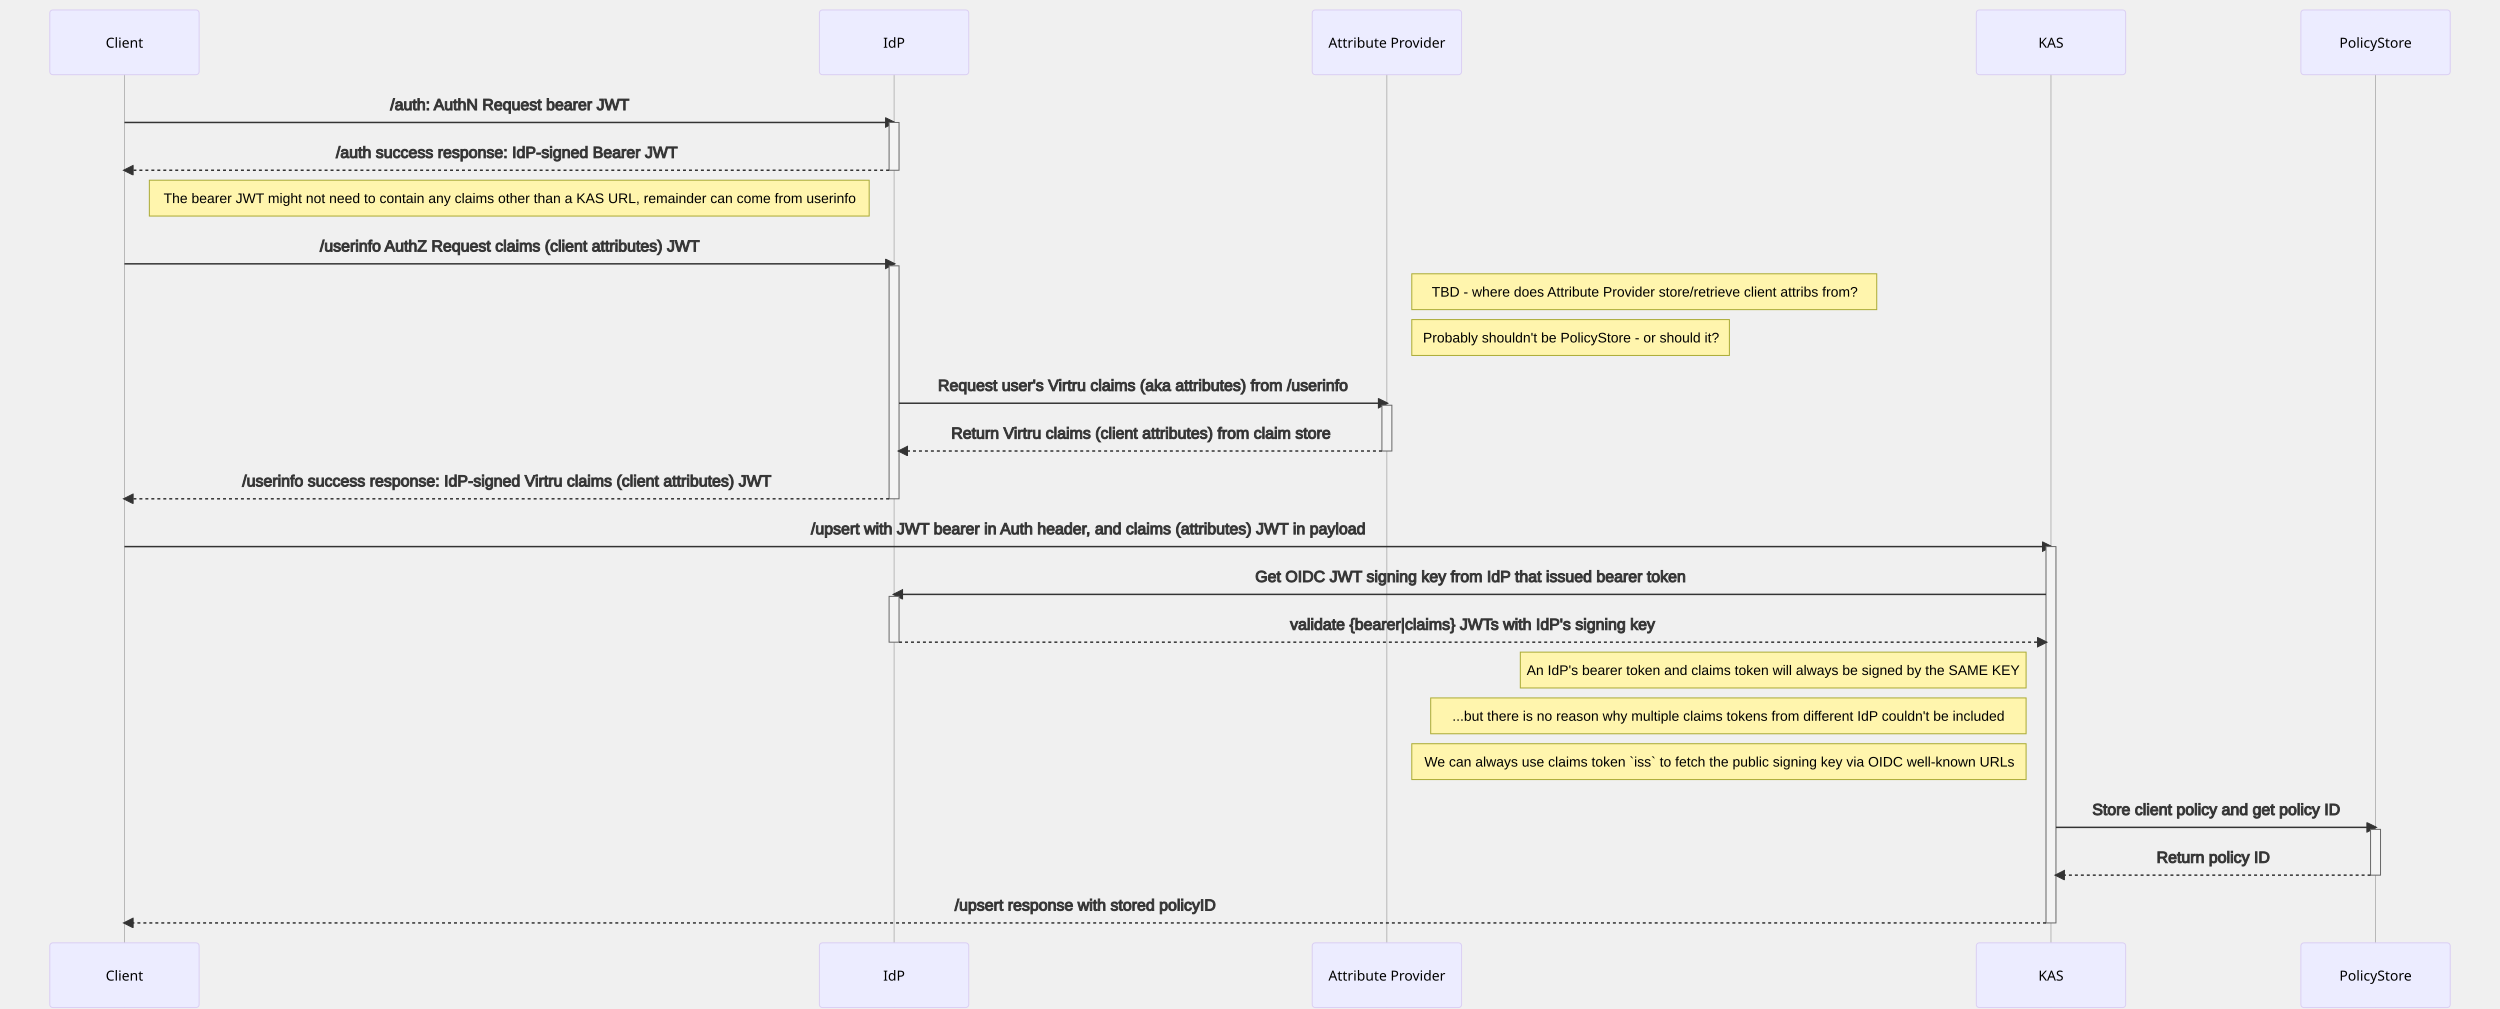
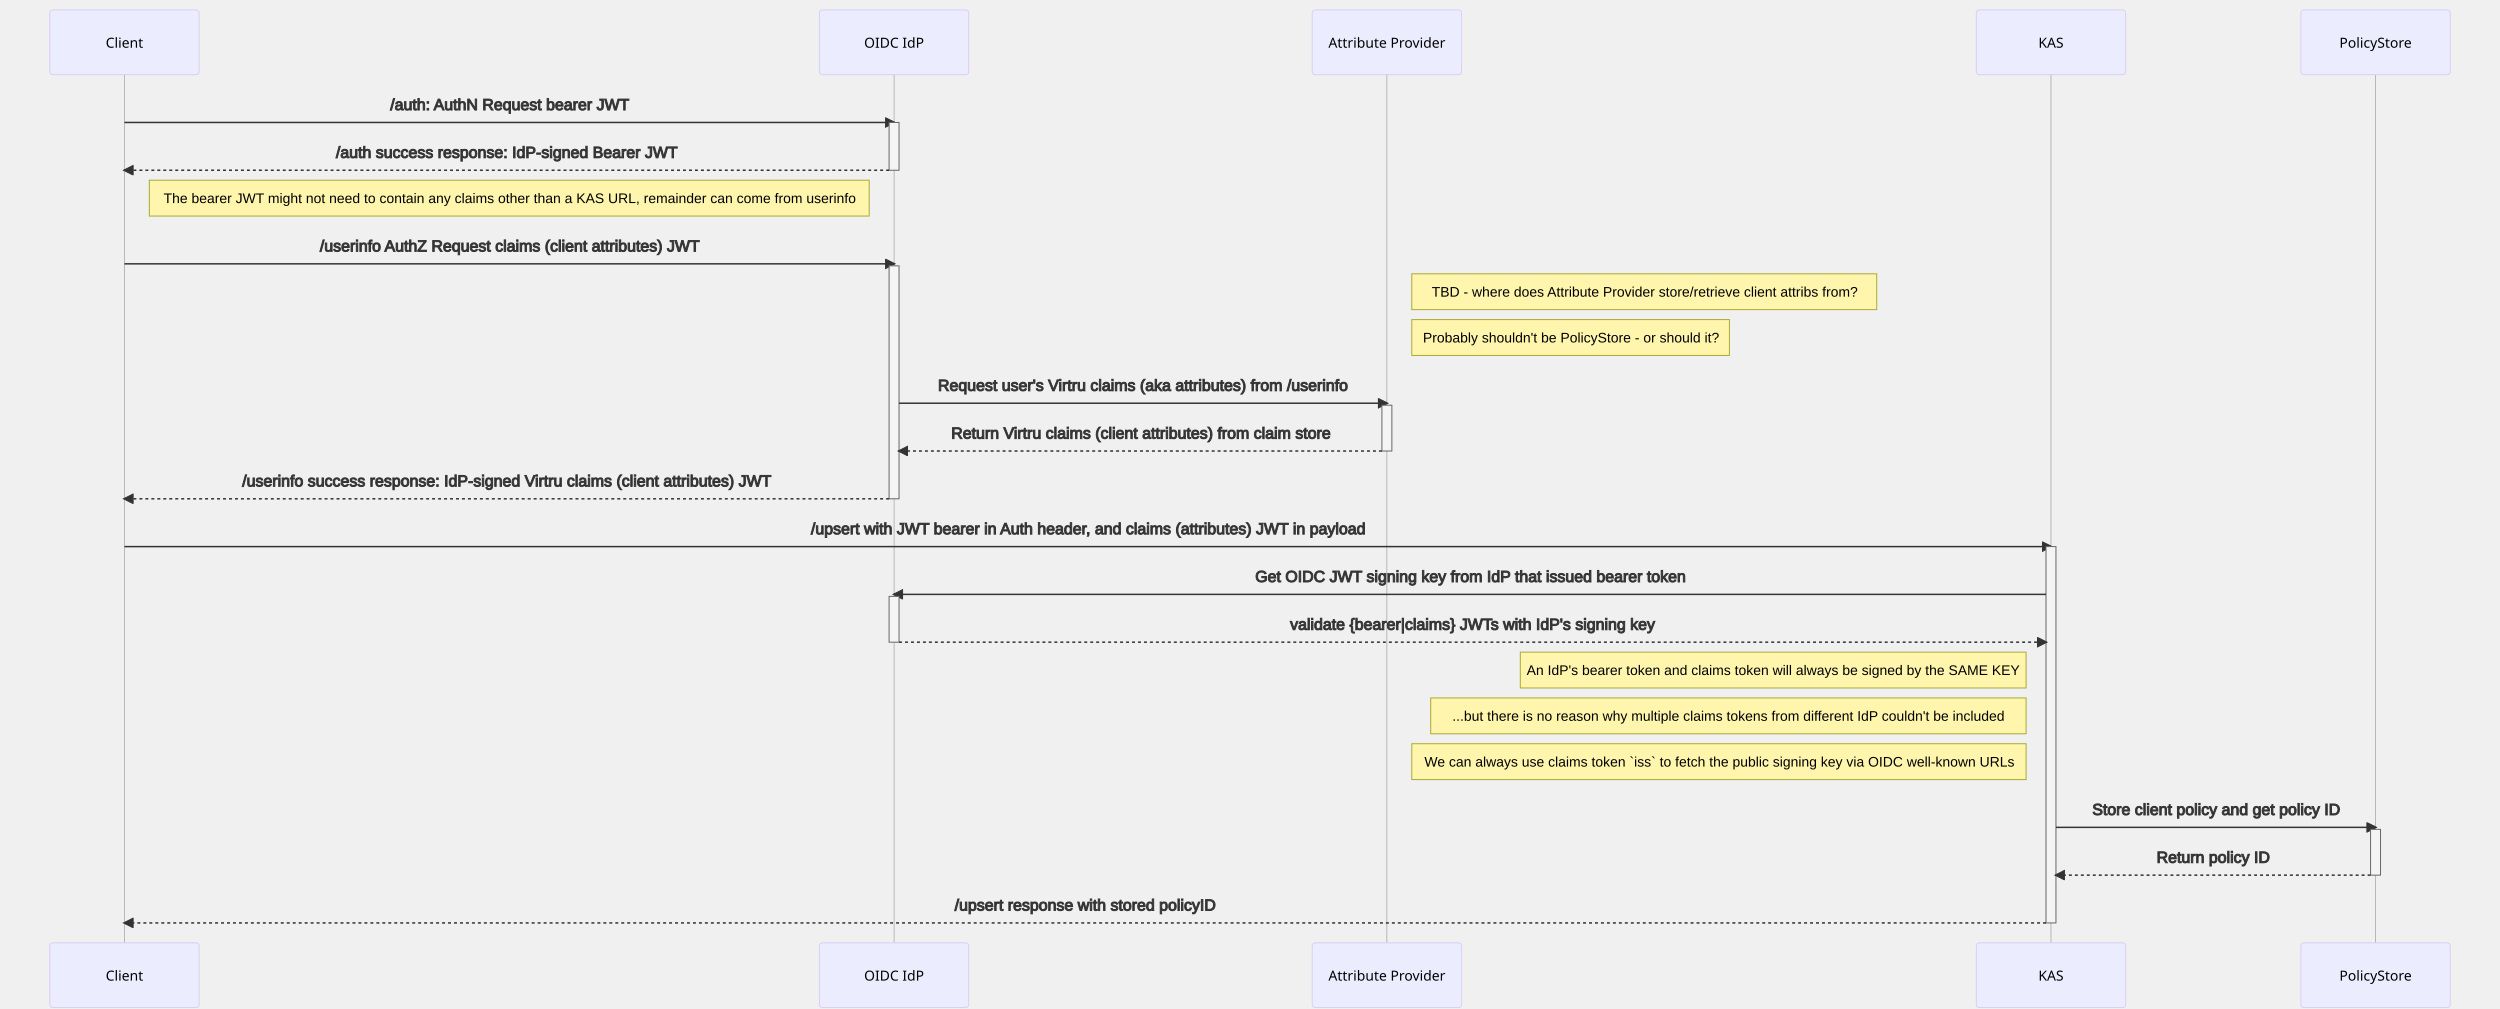
- <svg xmlns="http://www.w3.org/2000/svg" id="mermaid-1624468426535" width="100%" height="1013" style="max-width: 2511px;" viewBox="-50 -10 2511 1013">
-   <style>#mermaid-1624468426535{font-family:"trebuchet ms",verdana,arial,sans-serif;font-size:16px;fill:#333;}#mermaid-1624468426535 .error-icon{fill:#552222;}#mermaid-1624468426535 .error-text{fill:#552222;stroke:#552222;}#mermaid-1624468426535 .edge-thickness-normal{stroke-width:2px;}#mermaid-1624468426535 .edge-thickness-thick{stroke-width:3.5px;}#mermaid-1624468426535 .edge-pattern-solid{stroke-dasharray:0;}#mermaid-1624468426535 .edge-pattern-dashed{stroke-dasharray:3;}#mermaid-1624468426535 .edge-pattern-dotted{stroke-dasharray:2;}#mermaid-1624468426535 .marker{fill:#333333;stroke:#333333;}#mermaid-1624468426535 .marker.cross{stroke:#333333;}#mermaid-1624468426535 svg{font-family:"trebuchet ms",verdana,arial,sans-serif;font-size:16px;}#mermaid-1624468426535 .actor{stroke:hsl(259.626,59.777%,87.902%);fill:#ECECFF;}#mermaid-1624468426535 text.actor &gt; tspan{fill:black;stroke:none;}#mermaid-1624468426535 .actor-line{stroke:grey;}#mermaid-1624468426535 .messageLine0{stroke-width:1.5;stroke-dasharray:none;stroke:#333;}#mermaid-1624468426535 .messageLine1{stroke-width:1.5;stroke-dasharray:2,2;stroke:#333;}#mermaid-1624468426535 #arrowhead path{fill:#333;stroke:#333;}#mermaid-1624468426535 .sequenceNumber{fill:white;}#mermaid-1624468426535 #sequencenumber{fill:#333;}#mermaid-1624468426535 #crosshead path{fill:#333;stroke:#333;}#mermaid-1624468426535 .messageText{fill:#333;stroke:#333;}#mermaid-1624468426535 .labelBox{stroke:hsl(259.626,59.777%,87.902%);fill:#ECECFF;}#mermaid-1624468426535 .labelText,#mermaid-1624468426535 .labelText &gt; tspan{fill:black;stroke:none;}#mermaid-1624468426535 .loopText,#mermaid-1624468426535 .loopText &gt; tspan{fill:black;stroke:none;}#mermaid-1624468426535 .loopLine{stroke-width:2px;stroke-dasharray:2,2;stroke:hsl(259.626,59.777%,87.902%);fill:hsl(259.626,59.777%,87.902%);}#mermaid-1624468426535 .note{stroke:#aaaa33;fill:#fff5ad;}#mermaid-1624468426535 .noteText,#mermaid-1624468426535 .noteText &gt; tspan{fill:black;stroke:none;}#mermaid-1624468426535 .activation0{fill:#f4f4f4;stroke:#666;}#mermaid-1624468426535 .activation1{fill:#f4f4f4;stroke:#666;}#mermaid-1624468426535 .activation2{fill:#f4f4f4;stroke:#666;}#mermaid-1624468426535:root{--mermaid-font-family:"trebuchet ms",verdana,arial,sans-serif;}</style>
+ <svg xmlns="http://www.w3.org/2000/svg" id="mermaid-1624468824433" width="100%" height="1013" style="max-width: 2511px;" viewBox="-50 -10 2511 1013">
+   <style>#mermaid-1624468824433{font-family:"trebuchet ms",verdana,arial,sans-serif;font-size:16px;fill:#333;}#mermaid-1624468824433 .error-icon{fill:#552222;}#mermaid-1624468824433 .error-text{fill:#552222;stroke:#552222;}#mermaid-1624468824433 .edge-thickness-normal{stroke-width:2px;}#mermaid-1624468824433 .edge-thickness-thick{stroke-width:3.5px;}#mermaid-1624468824433 .edge-pattern-solid{stroke-dasharray:0;}#mermaid-1624468824433 .edge-pattern-dashed{stroke-dasharray:3;}#mermaid-1624468824433 .edge-pattern-dotted{stroke-dasharray:2;}#mermaid-1624468824433 .marker{fill:#333333;stroke:#333333;}#mermaid-1624468824433 .marker.cross{stroke:#333333;}#mermaid-1624468824433 svg{font-family:"trebuchet ms",verdana,arial,sans-serif;font-size:16px;}#mermaid-1624468824433 .actor{stroke:hsl(259.626,59.777%,87.902%);fill:#ECECFF;}#mermaid-1624468824433 text.actor &gt; tspan{fill:black;stroke:none;}#mermaid-1624468824433 .actor-line{stroke:grey;}#mermaid-1624468824433 .messageLine0{stroke-width:1.5;stroke-dasharray:none;stroke:#333;}#mermaid-1624468824433 .messageLine1{stroke-width:1.5;stroke-dasharray:2,2;stroke:#333;}#mermaid-1624468824433 #arrowhead path{fill:#333;stroke:#333;}#mermaid-1624468824433 .sequenceNumber{fill:white;}#mermaid-1624468824433 #sequencenumber{fill:#333;}#mermaid-1624468824433 #crosshead path{fill:#333;stroke:#333;}#mermaid-1624468824433 .messageText{fill:#333;stroke:#333;}#mermaid-1624468824433 .labelBox{stroke:hsl(259.626,59.777%,87.902%);fill:#ECECFF;}#mermaid-1624468824433 .labelText,#mermaid-1624468824433 .labelText &gt; tspan{fill:black;stroke:none;}#mermaid-1624468824433 .loopText,#mermaid-1624468824433 .loopText &gt; tspan{fill:black;stroke:none;}#mermaid-1624468824433 .loopLine{stroke-width:2px;stroke-dasharray:2,2;stroke:hsl(259.626,59.777%,87.902%);fill:hsl(259.626,59.777%,87.902%);}#mermaid-1624468824433 .note{stroke:#aaaa33;fill:#fff5ad;}#mermaid-1624468824433 .noteText,#mermaid-1624468824433 .noteText &gt; tspan{fill:black;stroke:none;}#mermaid-1624468824433 .activation0{fill:#f4f4f4;stroke:#666;}#mermaid-1624468824433 .activation1{fill:#f4f4f4;stroke:#666;}#mermaid-1624468824433 .activation2{fill:#f4f4f4;stroke:#666;}#mermaid-1624468824433:root{--mermaid-font-family:"trebuchet ms",verdana,arial,sans-serif;}</style>
  <g />
  <g>
    <line id="actor0" x1="75" y1="5" x2="75" y2="1002" class="actor-line" stroke-width="0.5px" stroke="#999" />
    <rect x="0" y="0" fill="#eaeaea" stroke="#666" width="150" height="65" rx="3" ry="3" class="actor" />
    <text x="75" y="32.5" dominant-baseline="central" alignment-baseline="central" class="actor" style="text-anchor: middle; font-size: 14px; font-weight: 400; font-family: Open-Sans, sans-serif;">
      <tspan x="75" dy="0">Client</tspan>
    </text>
  </g>
  <g>
    <line id="actor1" x1="848" y1="5" x2="848" y2="1002" class="actor-line" stroke-width="0.5px" stroke="#999" />
    <rect x="773" y="0" fill="#eaeaea" stroke="#666" width="150" height="65" rx="3" ry="3" class="actor" />
    <text x="848" y="32.5" dominant-baseline="central" alignment-baseline="central" class="actor" style="text-anchor: middle; font-size: 14px; font-weight: 400; font-family: Open-Sans, sans-serif;">
-       <tspan x="848" dy="0">IdP</tspan>
+       <tspan x="848" dy="0">OIDC IdP</tspan>
    </text>
  </g>
  <g>
    <line id="actor2" x1="1343" y1="5" x2="1343" y2="1002" class="actor-line" stroke-width="0.5px" stroke="#999" />
    <rect x="1268" y="0" fill="#eaeaea" stroke="#666" width="150" height="65" rx="3" ry="3" class="actor" />
    <text x="1343" y="32.5" dominant-baseline="central" alignment-baseline="central" class="actor" style="text-anchor: middle; font-size: 14px; font-weight: 400; font-family: Open-Sans, sans-serif;">
      <tspan x="1343" dy="0">Attribute Provider</tspan>
    </text>
  </g>
  <g>
    <line id="actor3" x1="2010" y1="5" x2="2010" y2="1002" class="actor-line" stroke-width="0.5px" stroke="#999" />
    <rect x="1935" y="0" fill="#eaeaea" stroke="#666" width="150" height="65" rx="3" ry="3" class="actor" />
    <text x="2010" y="32.5" dominant-baseline="central" alignment-baseline="central" class="actor" style="text-anchor: middle; font-size: 14px; font-weight: 400; font-family: Open-Sans, sans-serif;">
      <tspan x="2010" dy="0">KAS</tspan>
    </text>
  </g>
  <g>
    <line id="actor4" x1="2336" y1="5" x2="2336" y2="1002" class="actor-line" stroke-width="0.5px" stroke="#999" />
    <rect x="2261" y="0" fill="#eaeaea" stroke="#666" width="150" height="65" rx="3" ry="3" class="actor" />
    <text x="2336" y="32.5" dominant-baseline="central" alignment-baseline="central" class="actor" style="text-anchor: middle; font-size: 14px; font-weight: 400; font-family: Open-Sans, sans-serif;">
      <tspan x="2336" dy="0">PolicyStore</tspan>
    </text>
  </g>
  <defs>
    <marker id="arrowhead" refX="9" refY="5" markerUnits="userSpaceOnUse" markerWidth="12" markerHeight="12" orient="auto">
      <path d="M 0 0 L 10 5 L 0 10 z" />
    </marker>
  </defs>
  <defs>
    <marker id="crosshead" markerWidth="15" markerHeight="8" orient="auto" refX="16" refY="4">
      <path fill="black" stroke="#000000" stroke-width="1px" d="M 9,2 V 6 L16,4 Z" style="stroke-dasharray: 0, 0;" />
      <path fill="none" stroke="#000000" stroke-width="1px" d="M 0,1 L 6,7 M 6,1 L 0,7" style="stroke-dasharray: 0, 0;" />
    </marker>
  </defs>
  <defs>
    <marker id="filled-head" refX="18" refY="7" markerWidth="20" markerHeight="28" orient="auto">
      <path d="M 18,7 L9,13 L14,7 L9,1 Z" />
    </marker>
  </defs>
  <defs>
    <marker id="sequencenumber" refX="15" refY="15" markerWidth="60" markerHeight="40" orient="auto">
      <circle cx="15" cy="15" r="6" />
    </marker>
  </defs>
  <text x="462" y="80" text-anchor="middle" dominant-baseline="middle" alignment-baseline="middle" class="messageText" dy="1em" style="font-family: &quot;trebuchet ms&quot;, verdana, arial, sans-serif; font-size: 16px; font-weight: 400;">/auth: AuthN Request bearer JWT</text>
  <line x1="75" y1="113" x2="848" y2="113" class="messageLine0" stroke-width="2" stroke="none" marker-end="url(#arrowhead)" style="fill: none;" />
  <g>
    <rect x="843" y="113" fill="#EDF2AE" stroke="#666" width="10" height="48" rx="0" ry="0" class="activation0" />
  </g>
  <text x="459" y="128" text-anchor="middle" dominant-baseline="middle" alignment-baseline="middle" class="messageText" dy="1em" style="font-family: &quot;trebuchet ms&quot;, verdana, arial, sans-serif; font-size: 16px; font-weight: 400;">/auth success response: IdP-signed Bearer JWT</text>
  <line x1="843" y1="161" x2="75" y2="161" class="messageLine1" stroke-width="2" stroke="none" marker-end="url(#arrowhead)" style="stroke-dasharray: 3, 3; fill: none;" />
  <g>
    <rect x="100" y="171" fill="#EDF2AE" stroke="#666" width="723" height="36" rx="0" ry="0" class="note" />
    <text x="462" y="176" text-anchor="middle" dominant-baseline="middle" alignment-baseline="middle" class="noteText" dy="1em" style="font-family: &quot;trebuchet ms&quot;, verdana, arial, sans-serif; font-size: 14px; font-weight: 400;">
      <tspan x="462">The bearer JWT might not need to contain any claims other than a KAS URL, remainder can come from userinfo</tspan>
    </text>
  </g>
  <text x="462" y="222" text-anchor="middle" dominant-baseline="middle" alignment-baseline="middle" class="messageText" dy="1em" style="font-family: &quot;trebuchet ms&quot;, verdana, arial, sans-serif; font-size: 16px; font-weight: 400;">/userinfo AuthZ Request claims (client attributes) JWT</text>
  <line x1="75" y1="255" x2="848" y2="255" class="messageLine0" stroke-width="2" stroke="none" marker-end="url(#arrowhead)" style="fill: none;" />
  <g>
    <rect x="843" y="257" fill="#EDF2AE" stroke="#666" width="10" height="234" rx="0" ry="0" class="activation0" />
  </g>
  <g>
    <rect x="1368" y="265" fill="#EDF2AE" stroke="#666" width="467" height="36" rx="0" ry="0" class="note" />
    <text x="1602" y="270" text-anchor="middle" dominant-baseline="middle" alignment-baseline="middle" class="noteText" dy="1em" style="font-family: &quot;trebuchet ms&quot;, verdana, arial, sans-serif; font-size: 14px; font-weight: 400;">
      <tspan x="1602">TBD - where does Attribute Provider store/retrieve client attribs from?</tspan>
    </text>
  </g>
  <g>
    <rect x="1368" y="311" fill="#EDF2AE" stroke="#666" width="319" height="36" rx="0" ry="0" class="note" />
    <text x="1528" y="316" text-anchor="middle" dominant-baseline="middle" alignment-baseline="middle" class="noteText" dy="1em" style="font-family: &quot;trebuchet ms&quot;, verdana, arial, sans-serif; font-size: 14px; font-weight: 400;">
      <tspan x="1528">Probably shouldn't be PolicyStore - or should it?</tspan>
    </text>
  </g>
  <text x="1098" y="362" text-anchor="middle" dominant-baseline="middle" alignment-baseline="middle" class="messageText" dy="1em" style="font-family: &quot;trebuchet ms&quot;, verdana, arial, sans-serif; font-size: 16px; font-weight: 400;">Request user's Virtru claims (aka attributes) from /userinfo</text>
  <line x1="853" y1="395" x2="1343" y2="395" class="messageLine0" stroke-width="2" stroke="none" marker-end="url(#arrowhead)" style="fill: none;" />
  <g>
    <rect x="1338" y="397" fill="#EDF2AE" stroke="#666" width="10" height="46" rx="0" ry="0" class="activation0" />
  </g>
  <text x="1096" y="410" text-anchor="middle" dominant-baseline="middle" alignment-baseline="middle" class="messageText" dy="1em" style="font-family: &quot;trebuchet ms&quot;, verdana, arial, sans-serif; font-size: 16px; font-weight: 400;">Return Virtru claims (client attributes) from claim store</text>
  <line x1="1338" y1="443" x2="853" y2="443" class="messageLine1" stroke-width="2" stroke="none" marker-end="url(#arrowhead)" style="stroke-dasharray: 3, 3; fill: none;" />
  <text x="459" y="458" text-anchor="middle" dominant-baseline="middle" alignment-baseline="middle" class="messageText" dy="1em" style="font-family: &quot;trebuchet ms&quot;, verdana, arial, sans-serif; font-size: 16px; font-weight: 400;">/userinfo success response: IdP-signed Virtru claims (client attributes) JWT</text>
  <line x1="843" y1="491" x2="75" y2="491" class="messageLine1" stroke-width="2" stroke="none" marker-end="url(#arrowhead)" style="stroke-dasharray: 3, 3; fill: none;" />
  <text x="1043" y="506" text-anchor="middle" dominant-baseline="middle" alignment-baseline="middle" class="messageText" dy="1em" style="font-family: &quot;trebuchet ms&quot;, verdana, arial, sans-serif; font-size: 16px; font-weight: 400;">/upsert with JWT bearer in Auth header, and claims (attributes) JWT in payload</text>
  <line x1="75" y1="539" x2="2010" y2="539" class="messageLine0" stroke-width="2" stroke="none" marker-end="url(#arrowhead)" style="fill: none;" />
  <g>
    <rect x="2005" y="539" fill="#EDF2AE" stroke="#666" width="10" height="378" rx="0" ry="0" class="activation0" />
  </g>
  <text x="1427" y="554" text-anchor="middle" dominant-baseline="middle" alignment-baseline="middle" class="messageText" dy="1em" style="font-family: &quot;trebuchet ms&quot;, verdana, arial, sans-serif; font-size: 16px; font-weight: 400;">Get OIDC JWT signing key from IdP that issued bearer token</text>
  <line x1="2005" y1="587" x2="848" y2="587" class="messageLine0" stroke-width="2" stroke="none" marker-end="url(#arrowhead)" style="fill: none;" />
  <g>
    <rect x="843" y="589" fill="#EDF2AE" stroke="#666" width="10" height="46" rx="0" ry="0" class="activation0" />
  </g>
  <text x="1429" y="602" text-anchor="middle" dominant-baseline="middle" alignment-baseline="middle" class="messageText" dy="1em" style="font-family: &quot;trebuchet ms&quot;, verdana, arial, sans-serif; font-size: 16px; font-weight: 400;">validate {bearer|claims} JWTs with IdP's signing key</text>
  <line x1="853" y1="635" x2="2005" y2="635" class="messageLine1" stroke-width="2" stroke="none" marker-end="url(#arrowhead)" style="stroke-dasharray: 3, 3; fill: none;" />
  <g>
    <rect x="1477" y="645" fill="#EDF2AE" stroke="#666" width="508" height="36" rx="0" ry="0" class="note" />
    <text x="1731" y="650" text-anchor="middle" dominant-baseline="middle" alignment-baseline="middle" class="noteText" dy="1em" style="font-family: &quot;trebuchet ms&quot;, verdana, arial, sans-serif; font-size: 14px; font-weight: 400;">
      <tspan x="1731">An IdP's bearer token and claims token will always be signed by the SAME KEY</tspan>
    </text>
  </g>
  <g>
    <rect x="1387" y="691" fill="#EDF2AE" stroke="#666" width="598" height="36" rx="0" ry="0" class="note" />
    <text x="1686" y="696" text-anchor="middle" dominant-baseline="middle" alignment-baseline="middle" class="noteText" dy="1em" style="font-family: &quot;trebuchet ms&quot;, verdana, arial, sans-serif; font-size: 14px; font-weight: 400;">
      <tspan x="1686">...but there is no reason why multiple claims tokens from different IdP couldn't be included</tspan>
    </text>
  </g>
  <g>
    <rect x="1368" y="737" fill="#EDF2AE" stroke="#666" width="617" height="36" rx="0" ry="0" class="note" />
    <text x="1677" y="742" text-anchor="middle" dominant-baseline="middle" alignment-baseline="middle" class="noteText" dy="1em" style="font-family: &quot;trebuchet ms&quot;, verdana, arial, sans-serif; font-size: 14px; font-weight: 400;">
      <tspan x="1677">We can always use claims token `iss` to fetch the public signing key via OIDC well-known URLs</tspan>
    </text>
  </g>
  <text x="2176" y="788" text-anchor="middle" dominant-baseline="middle" alignment-baseline="middle" class="messageText" dy="1em" style="font-family: &quot;trebuchet ms&quot;, verdana, arial, sans-serif; font-size: 16px; font-weight: 400;">Store client policy and get policy ID</text>
  <line x1="2015" y1="821" x2="2336" y2="821" class="messageLine0" stroke-width="2" stroke="none" marker-end="url(#arrowhead)" style="fill: none;" />
  <g>
    <rect x="2331" y="823" fill="#EDF2AE" stroke="#666" width="10" height="46" rx="0" ry="0" class="activation0" />
  </g>
  <text x="2173" y="836" text-anchor="middle" dominant-baseline="middle" alignment-baseline="middle" class="messageText" dy="1em" style="font-family: &quot;trebuchet ms&quot;, verdana, arial, sans-serif; font-size: 16px; font-weight: 400;">Return policy ID</text>
  <line x1="2331" y1="869" x2="2015" y2="869" class="messageLine1" stroke-width="2" stroke="none" marker-end="url(#arrowhead)" style="stroke-dasharray: 3, 3; fill: none;" />
  <text x="1040" y="884" text-anchor="middle" dominant-baseline="middle" alignment-baseline="middle" class="messageText" dy="1em" style="font-family: &quot;trebuchet ms&quot;, verdana, arial, sans-serif; font-size: 16px; font-weight: 400;">/upsert response with stored policyID</text>
  <line x1="2005" y1="917" x2="75" y2="917" class="messageLine1" stroke-width="2" stroke="none" marker-end="url(#arrowhead)" style="stroke-dasharray: 3, 3; fill: none;" />
  <g>
    <rect x="0" y="937" fill="#eaeaea" stroke="#666" width="150" height="65" rx="3" ry="3" class="actor" />
    <text x="75" y="969.5" dominant-baseline="central" alignment-baseline="central" class="actor" style="text-anchor: middle; font-size: 14px; font-weight: 400; font-family: Open-Sans, sans-serif;">
      <tspan x="75" dy="0">Client</tspan>
    </text>
  </g>
  <g>
    <rect x="773" y="937" fill="#eaeaea" stroke="#666" width="150" height="65" rx="3" ry="3" class="actor" />
    <text x="848" y="969.5" dominant-baseline="central" alignment-baseline="central" class="actor" style="text-anchor: middle; font-size: 14px; font-weight: 400; font-family: Open-Sans, sans-serif;">
-       <tspan x="848" dy="0">IdP</tspan>
+       <tspan x="848" dy="0">OIDC IdP</tspan>
    </text>
  </g>
  <g>
    <rect x="1268" y="937" fill="#eaeaea" stroke="#666" width="150" height="65" rx="3" ry="3" class="actor" />
    <text x="1343" y="969.5" dominant-baseline="central" alignment-baseline="central" class="actor" style="text-anchor: middle; font-size: 14px; font-weight: 400; font-family: Open-Sans, sans-serif;">
      <tspan x="1343" dy="0">Attribute Provider</tspan>
    </text>
  </g>
  <g>
    <rect x="1935" y="937" fill="#eaeaea" stroke="#666" width="150" height="65" rx="3" ry="3" class="actor" />
    <text x="2010" y="969.5" dominant-baseline="central" alignment-baseline="central" class="actor" style="text-anchor: middle; font-size: 14px; font-weight: 400; font-family: Open-Sans, sans-serif;">
      <tspan x="2010" dy="0">KAS</tspan>
    </text>
  </g>
  <g>
    <rect x="2261" y="937" fill="#eaeaea" stroke="#666" width="150" height="65" rx="3" ry="3" class="actor" />
    <text x="2336" y="969.5" dominant-baseline="central" alignment-baseline="central" class="actor" style="text-anchor: middle; font-size: 14px; font-weight: 400; font-family: Open-Sans, sans-serif;">
      <tspan x="2336" dy="0">PolicyStore</tspan>
    </text>
  </g>
</svg>
